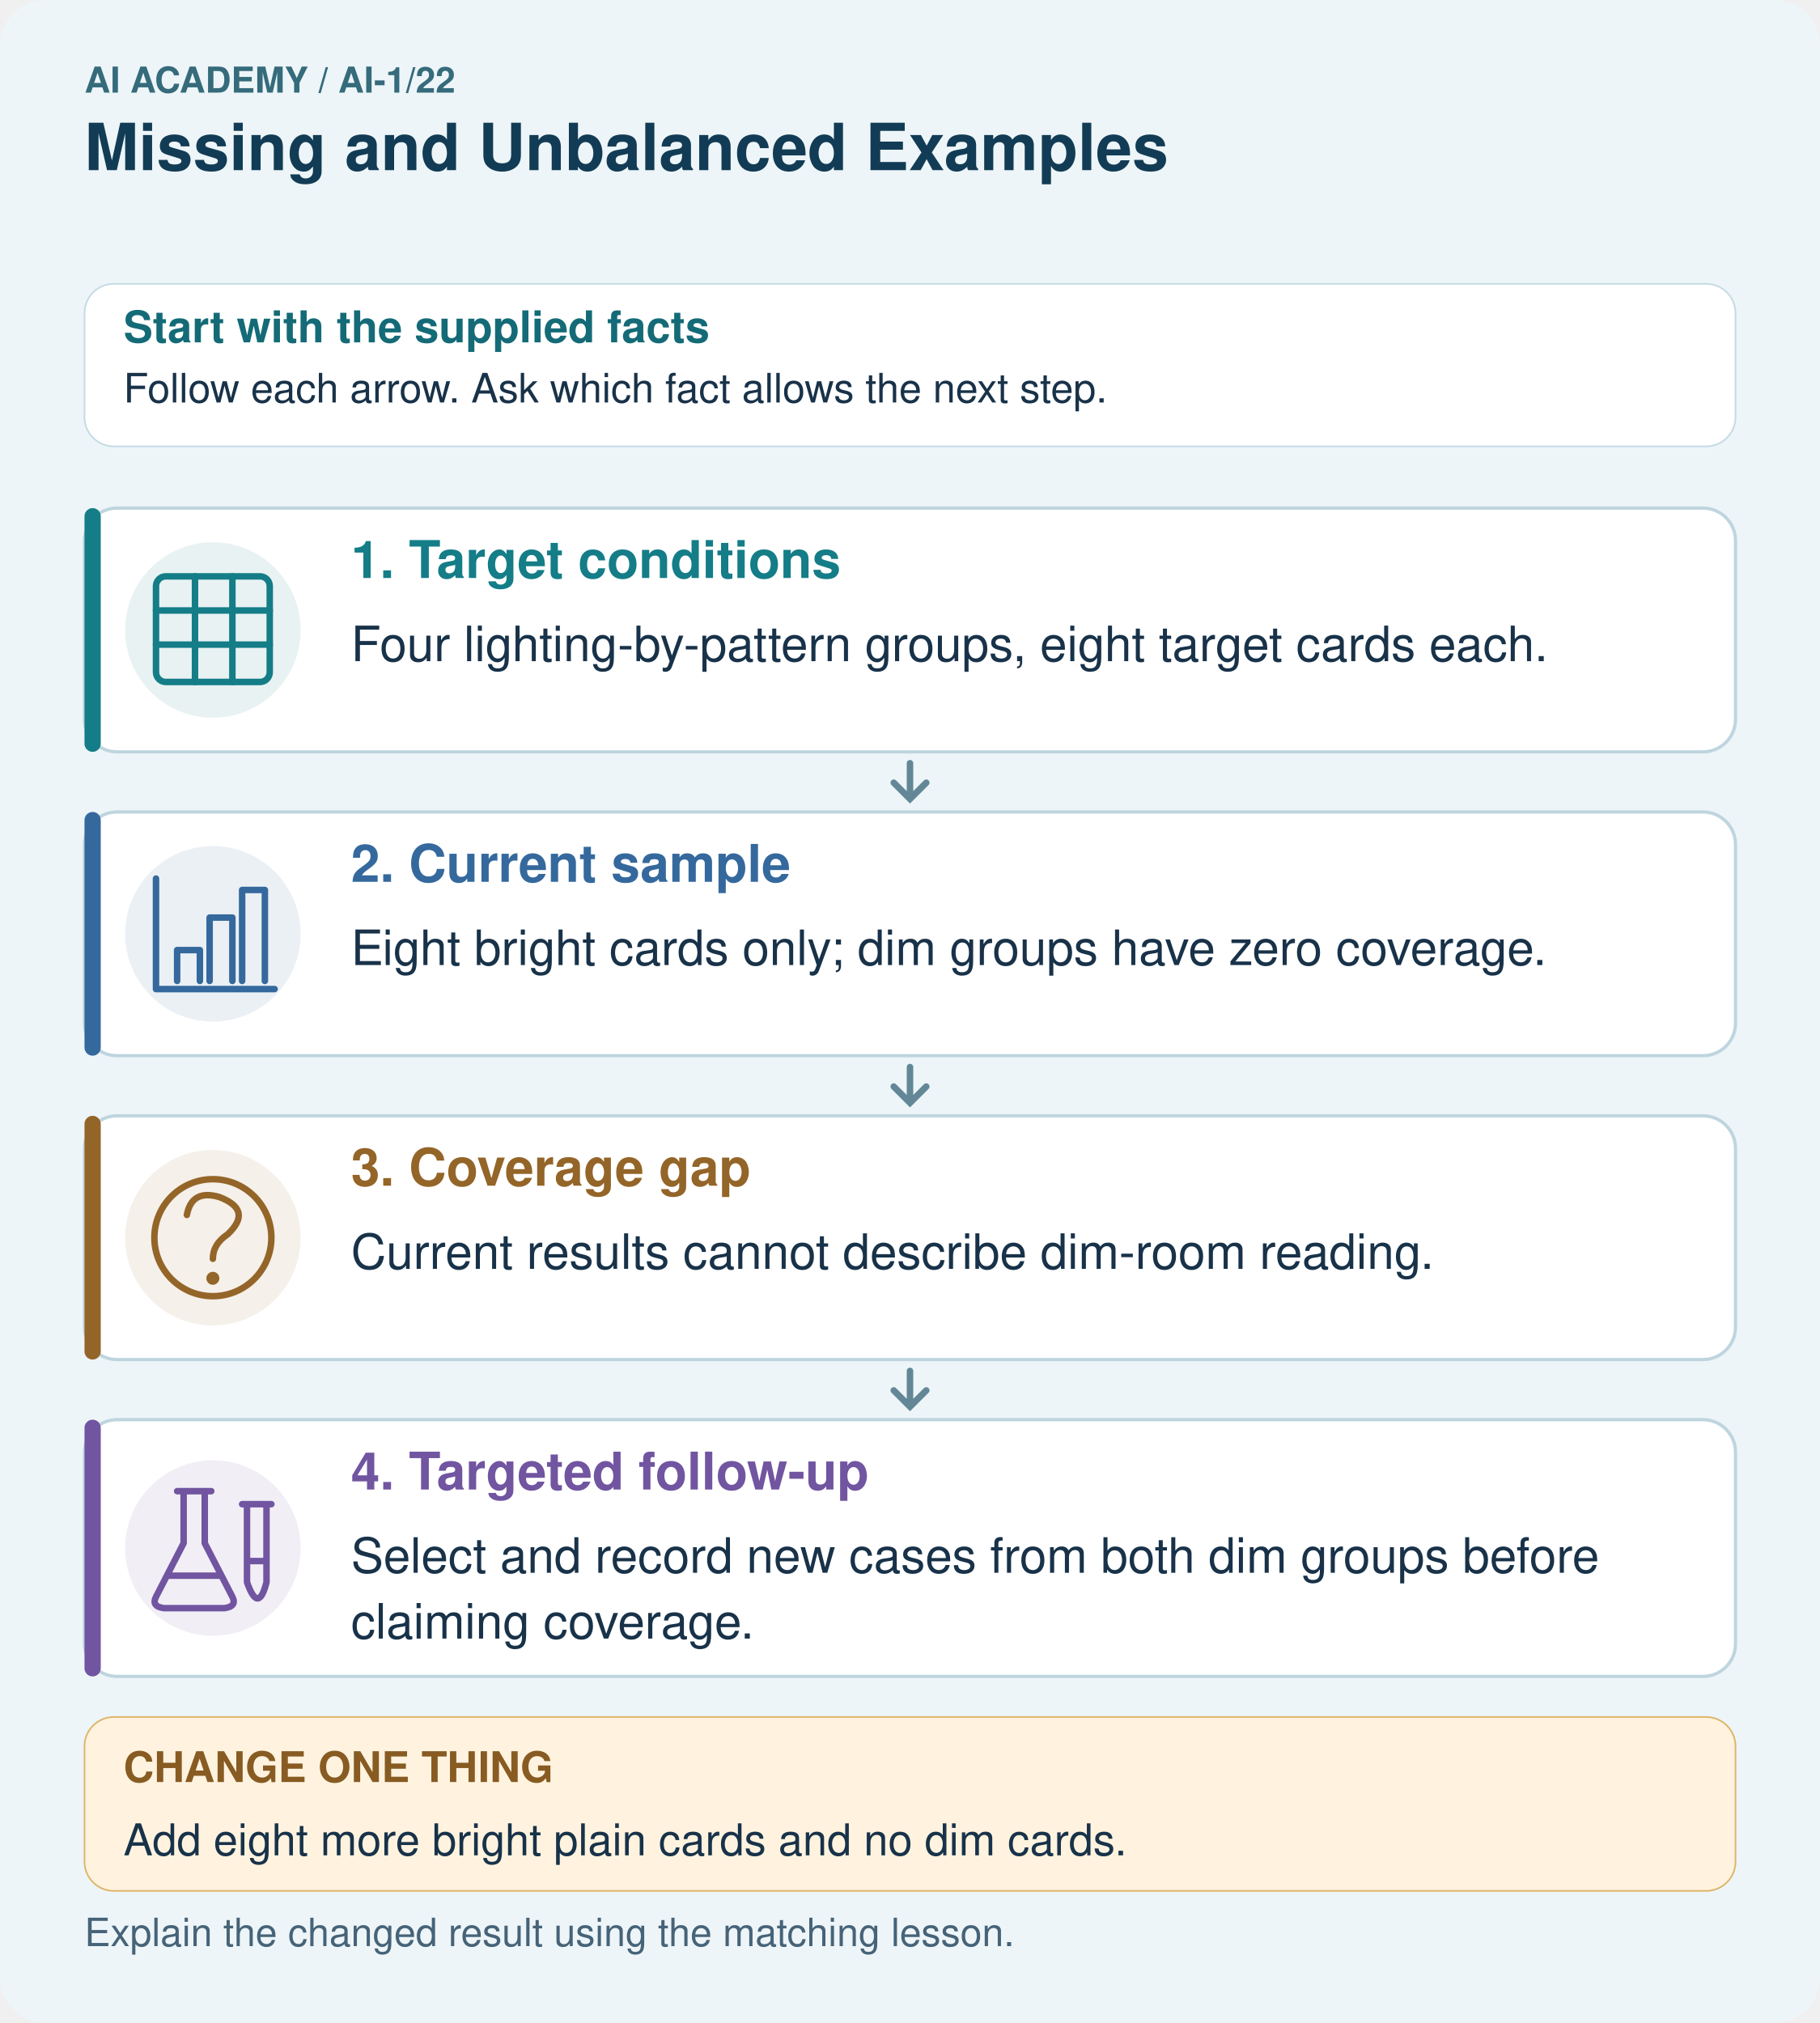
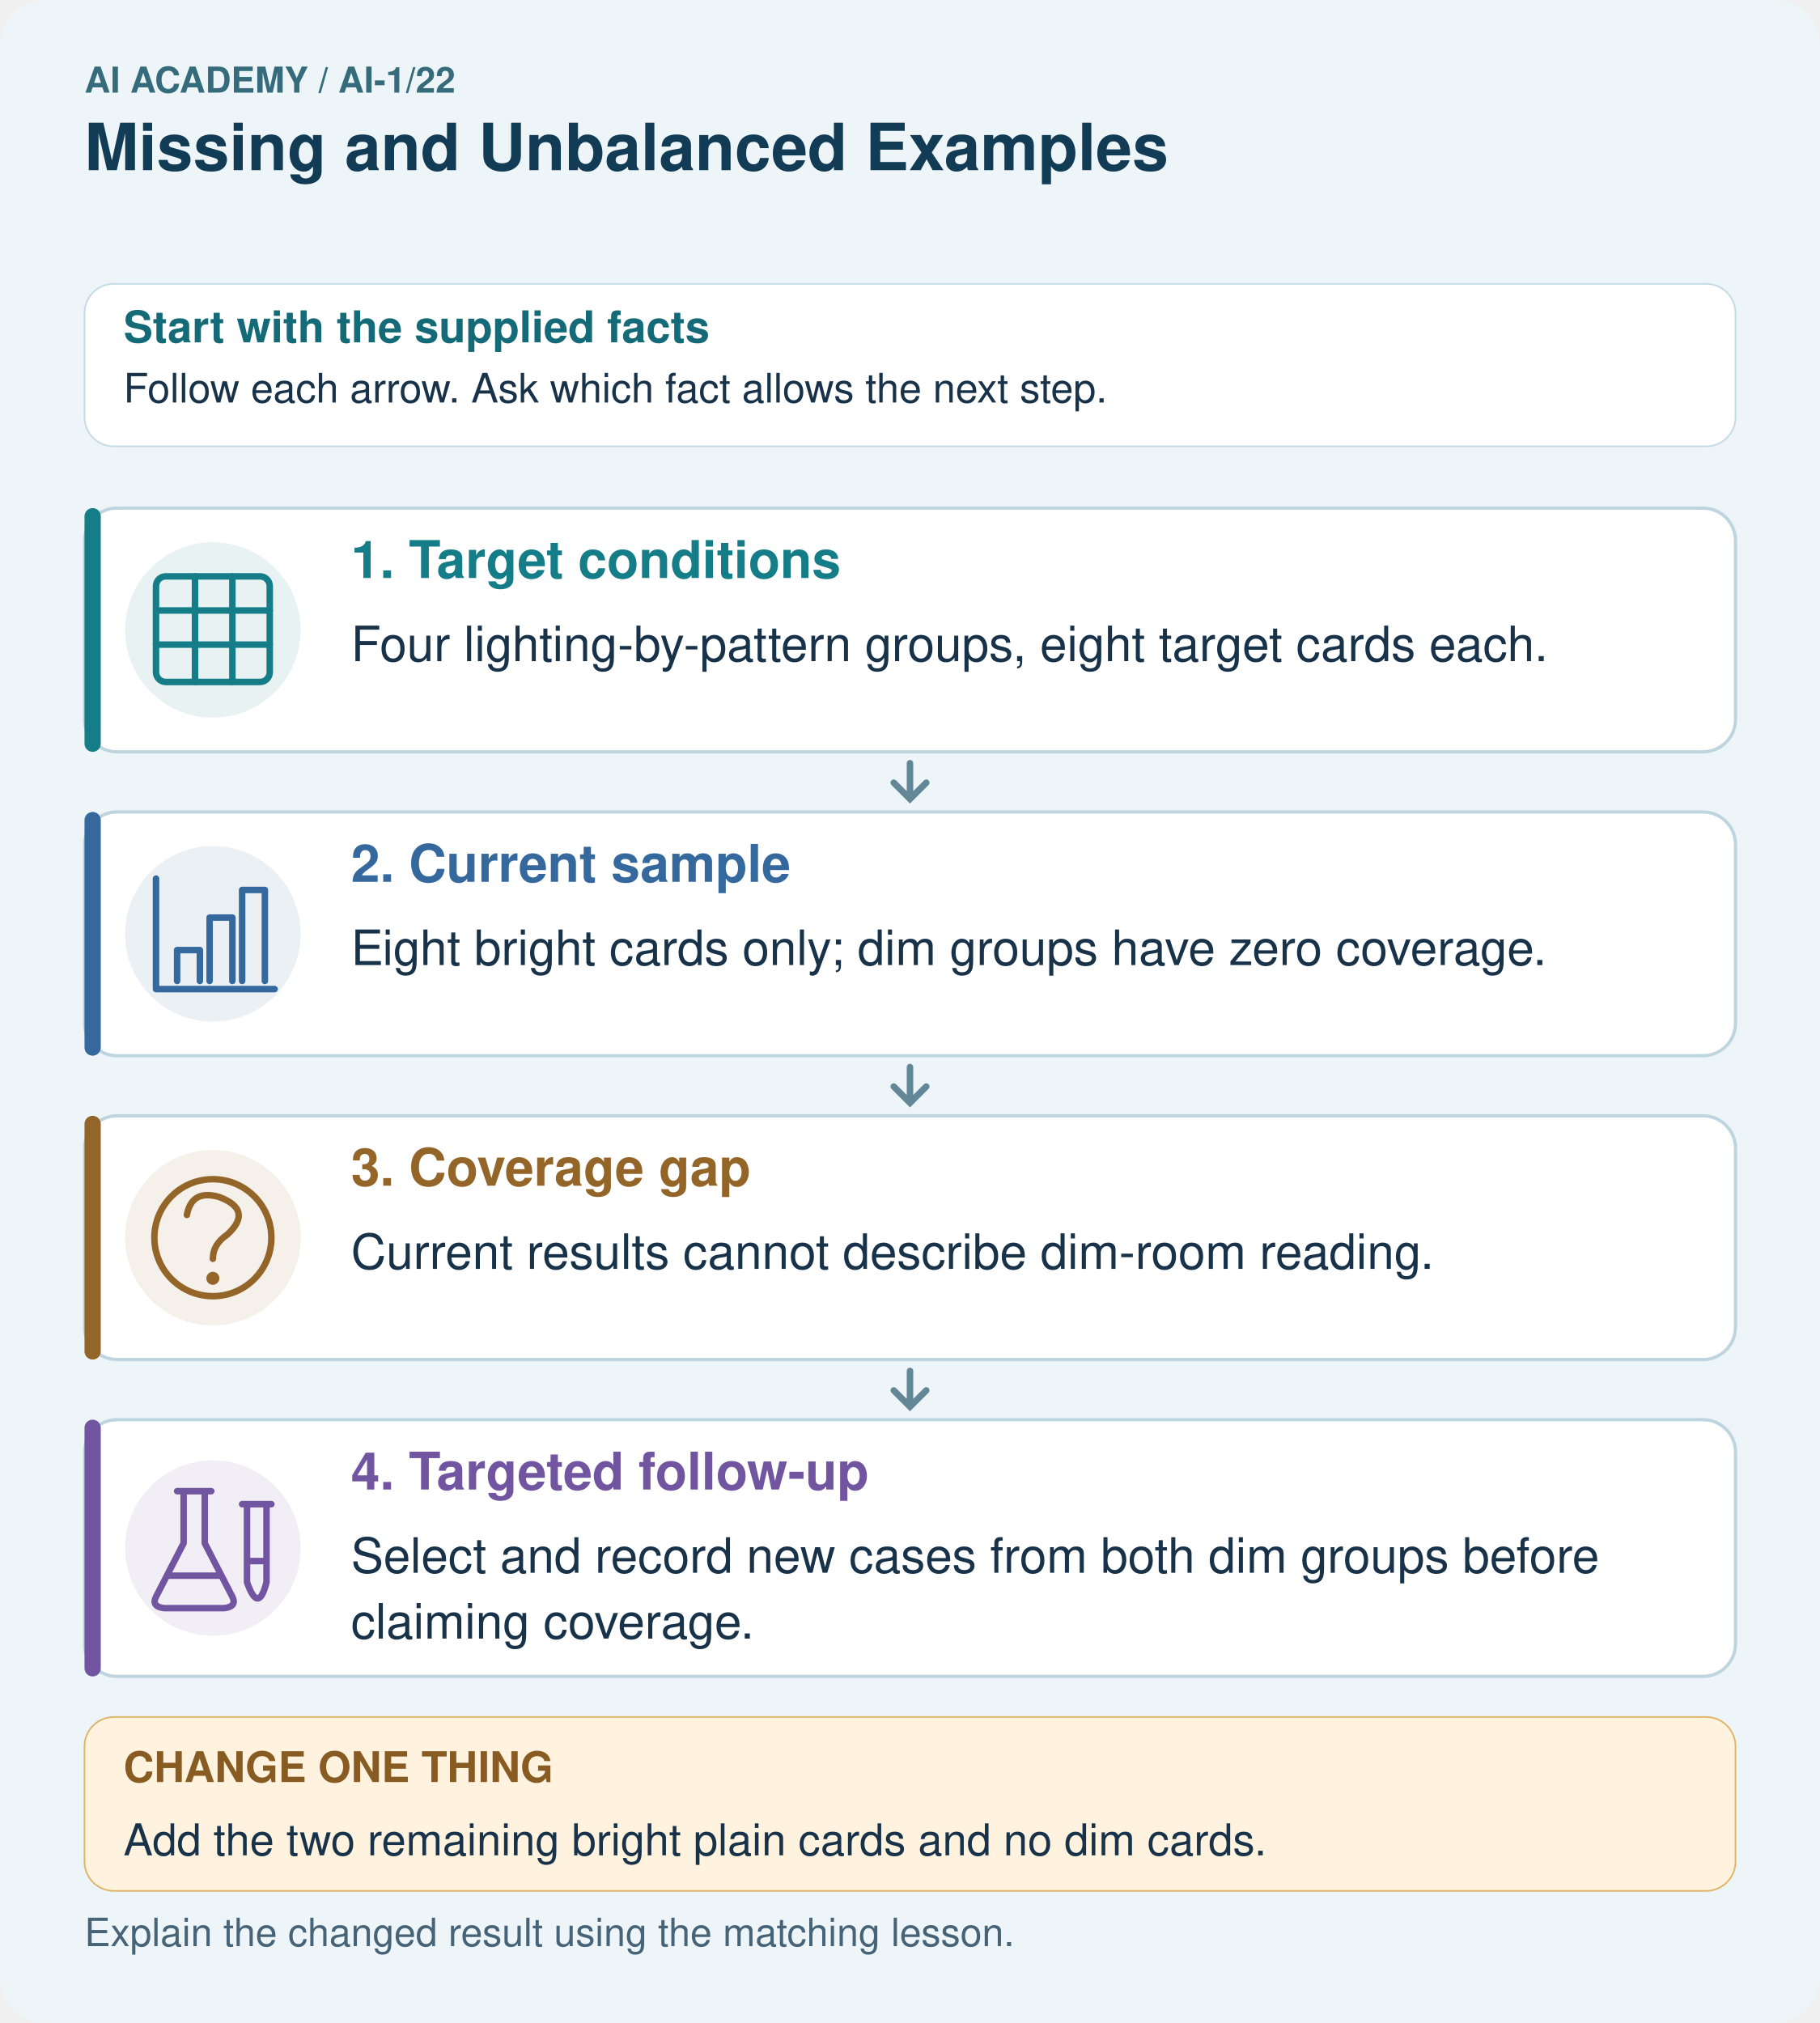
<svg xmlns="http://www.w3.org/2000/svg" width="1120" height="1245" viewBox="0 0 1120 1245">
  <rect x="0" y="0" width="1120" height="1245" rx="28" fill="#edf5f8" />
  <text x="52" y="57" font-family="Helvetica,Arial,sans-serif" font-size="22" font-weight="bold" fill="#356b7b">AI ACADEMY  /  AI-1/22</text>
  <text x="52" y="104.7" font-family="Helvetica,Arial,sans-serif" font-size="40" font-weight="bold" fill="#123c55">Missing and Unbalanced Examples</text>
  <rect x="52" y="174.7" width="1016" height="100" rx="18" fill="#ffffff" stroke="#c4dbe5" />
  <text x="76" y="210.7" font-family="Helvetica,Arial,sans-serif" font-size="27" font-weight="bold" fill="#146b77">Start with the supplied facts</text>
  <text x="76" y="247.7" font-family="Helvetica,Arial,sans-serif" font-size="25" fill="#183249">Follow each arrow. Ask which fact allows the next step.</text>
  <rect x="52" y="312.7" width="1016" height="150" rx="20" fill="#ffffff" stroke="#bed5df" stroke-width="2" />
  <rect x="52" y="312.7" width="10" height="150" rx="5" fill="#147d87" />
  <circle cx="131" cy="387.7" r="54" fill="#147d87" opacity=".10" />
  <g transform="translate(84,340.7)" fill="none" stroke="#147d87" stroke-width="4" stroke-linecap="round" stroke-linejoin="round">
    <rect x="12" y="14" width="70" height="65" rx="6" />
    <path d="M12 35 H82 M12 56 H82 M36 14 V79 M59 14 V79" />
  </g>
  <text x="216" y="355.7" font-family="Helvetica,Arial,sans-serif" font-size="32" font-weight="bold" fill="#147d87">1. Target conditions</text>
  <text x="216" y="406.9" font-family="Helvetica,Arial,sans-serif" font-size="30" fill="#183249">Four lighting-by-pattern groups, eight target cards each.</text>
  <path d="M560 469.7 V489.7 M550 481.7 L560 491.7 L570 481.7" fill="none" stroke="#638796" stroke-width="4" stroke-linecap="round" />
  <rect x="52" y="499.7" width="1016" height="150" rx="20" fill="#ffffff" stroke="#bed5df" stroke-width="2" />
  <rect x="52" y="499.7" width="10" height="150" rx="5" fill="#35699d" />
  <circle cx="131" cy="574.7" r="54" fill="#35699d" opacity=".10" />
  <g transform="translate(84,527.7)" fill="none" stroke="#35699d" stroke-width="4" stroke-linecap="round" stroke-linejoin="round">
    <path d="M12 13 V81 H85 M25 76 V57 H39 V76 M45 76 V37 H59 V76 M65 76 V20 H79 V76" />
  </g>
  <text x="216" y="542.7" font-family="Helvetica,Arial,sans-serif" font-size="32" font-weight="bold" fill="#35699d">2. Current sample</text>
  <text x="216" y="593.9" font-family="Helvetica,Arial,sans-serif" font-size="30" fill="#183249">Eight bright cards only; dim groups have zero coverage.</text>
  <path d="M560 656.7 V676.7 M550 668.7 L560 678.7 L570 668.7" fill="none" stroke="#638796" stroke-width="4" stroke-linecap="round" />
  <rect x="52" y="686.7" width="1016" height="150" rx="20" fill="#ffffff" stroke="#bed5df" stroke-width="2" />
  <rect x="52" y="686.7" width="10" height="150" rx="5" fill="#946528" />
  <circle cx="131" cy="761.7" r="54" fill="#946528" opacity=".10" />
  <g transform="translate(84,714.7)" fill="none" stroke="#946528" stroke-width="4" stroke-linecap="round" stroke-linejoin="round">
    <circle cx="47" cy="47" r="36" />
    <path d="M31 33 Q34 17 51 22 Q72 30 56 45 Q47 51 47 60" />
    <circle cx="47" cy="72" r="2" />
  </g>
  <text x="216" y="729.7" font-family="Helvetica,Arial,sans-serif" font-size="32" font-weight="bold" fill="#946528">3. Coverage gap</text>
  <text x="216" y="780.9" font-family="Helvetica,Arial,sans-serif" font-size="30" fill="#183249">Current results cannot describe dim-room reading.</text>
  <path d="M560 843.7 V863.7 M550 855.7 L560 865.7 L570 855.7" fill="none" stroke="#638796" stroke-width="4" stroke-linecap="round" />
  <rect x="52" y="873.7" width="1016" height="158" rx="20" fill="#ffffff" stroke="#bed5df" stroke-width="2" />
  <rect x="52" y="873.7" width="10" height="158" rx="5" fill="#7155a0" />
  <circle cx="131" cy="952.7" r="54" fill="#7155a0" opacity=".10" />
  <g transform="translate(84,905.7)" fill="none" stroke="#7155a0" stroke-width="4" stroke-linecap="round" stroke-linejoin="round">
    <path d="M25 12 H46 M29 12 V44 L12 77 Q9 83 17 84 H54 Q62 83 59 77 L42 44 V12 M19 64 H52 M65 20 H83 M68 20 V68 Q75 88 80 68 V20 M69 55 H79" />
  </g>
  <text x="216" y="916.7" font-family="Helvetica,Arial,sans-serif" font-size="32" font-weight="bold" fill="#7155a0">4. Targeted follow-up</text>
  <text x="216" y="967.9" font-family="Helvetica,Arial,sans-serif" font-size="30" fill="#183249">Select and record new cases from both dim groups before</text>
  <text x="216" y="1008.4" font-family="Helvetica,Arial,sans-serif" font-size="30" fill="#183249">claiming coverage.</text>
  <rect x="52" y="1056.7" width="1016" height="107" rx="18" fill="#fff3df" stroke="#dfb569" />
  <text x="76" y="1096.7" font-family="Helvetica,Arial,sans-serif" font-size="26" font-weight="bold" fill="#875b22">CHANGE ONE THING</text>
-   <text x="76" y="1141.8" font-family="Helvetica,Arial,sans-serif" font-size="27" fill="#183249">Add eight more bright plain cards and no dim cards.</text>
+   <text x="76" y="1141.8" font-family="Helvetica,Arial,sans-serif" font-size="27" fill="#183249">Add the two remaining bright plain cards and no dim cards.</text>
  <text x="52" y="1197.7" font-family="Helvetica,Arial,sans-serif" font-size="24" fill="#466378">Explain the changed result using the matching lesson.</text>
</svg>
